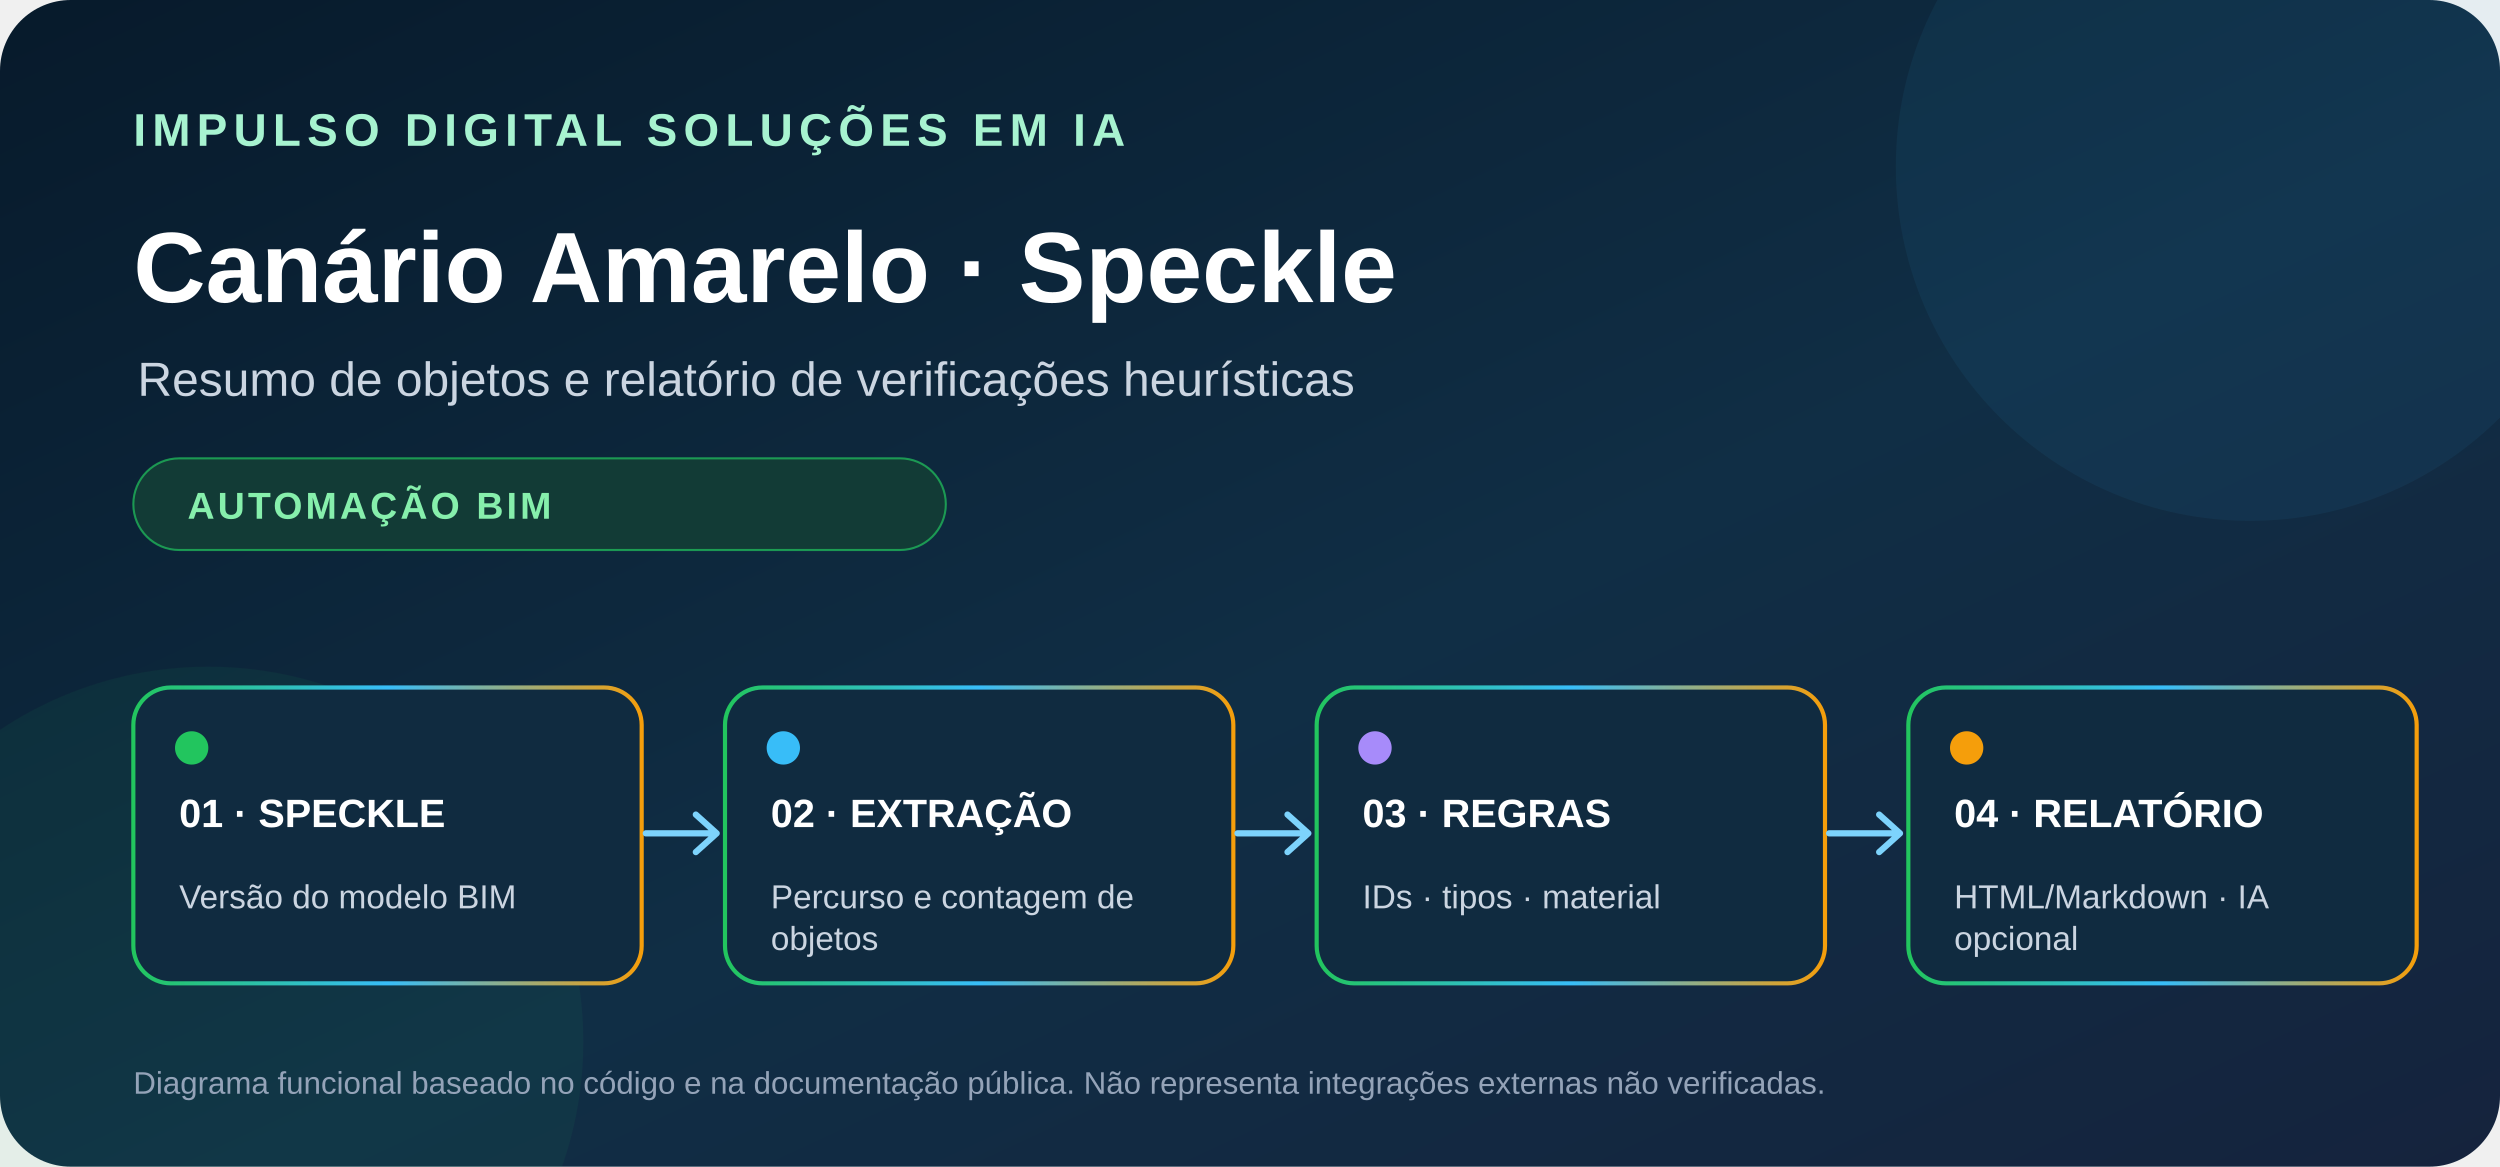
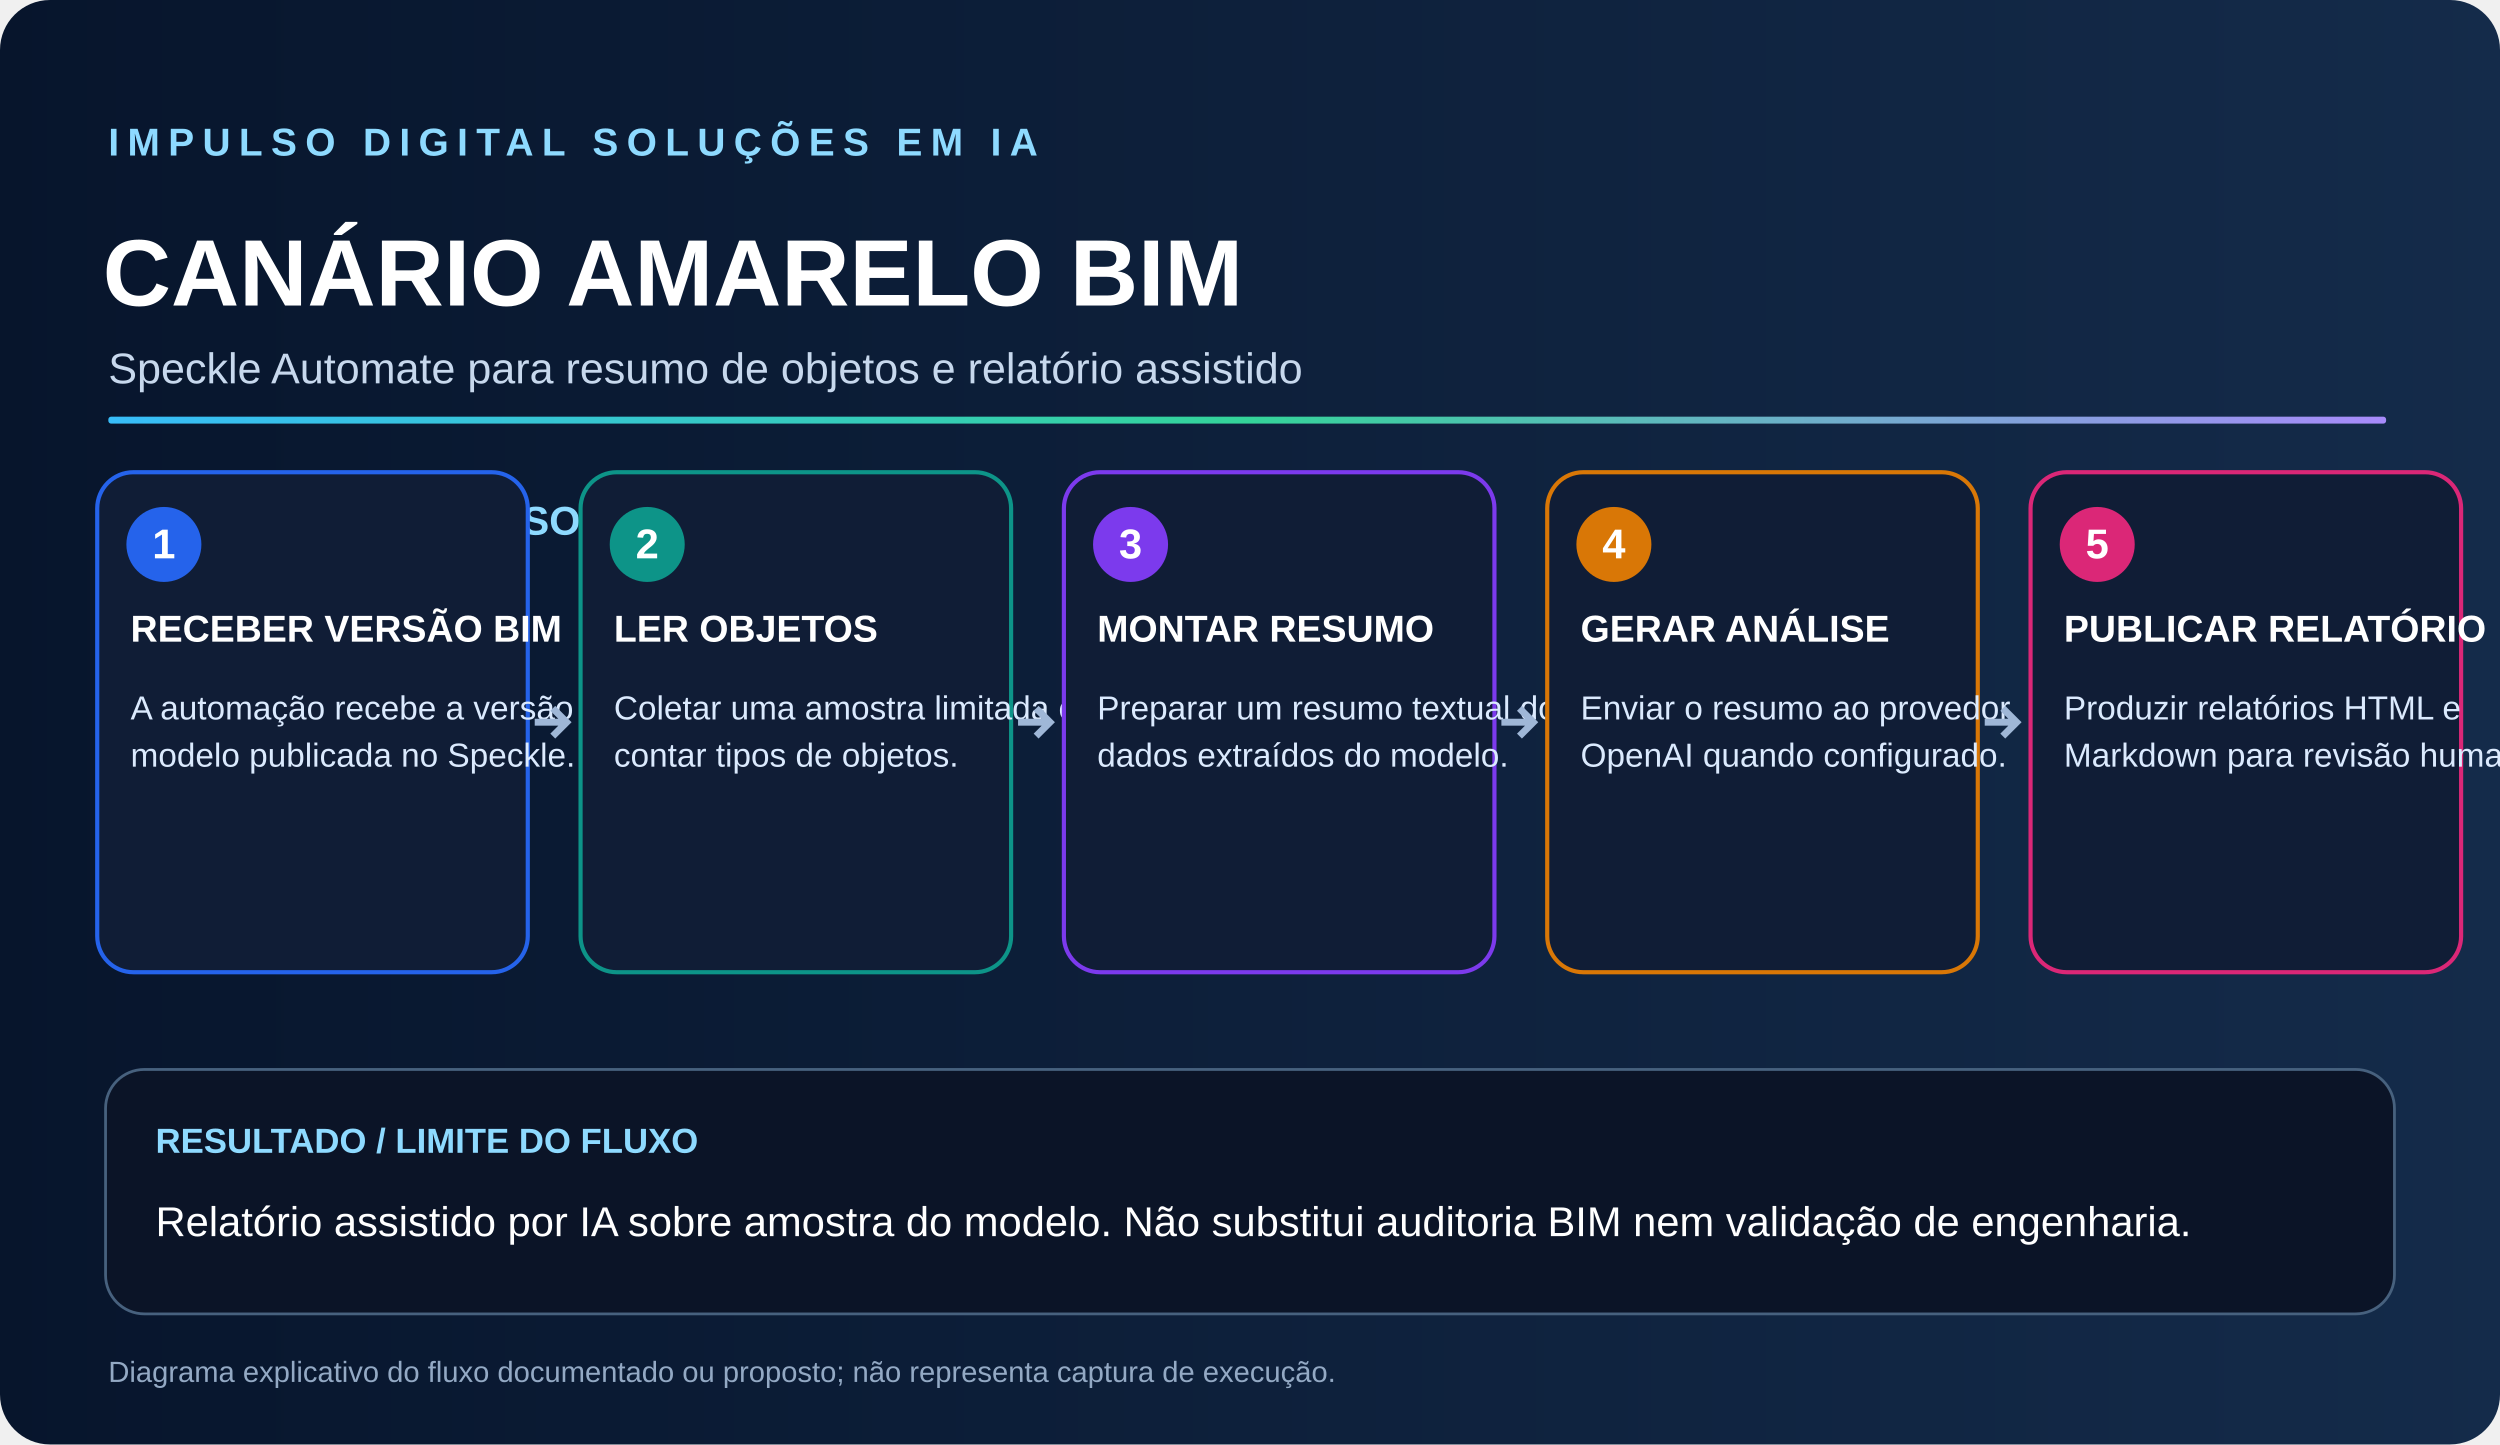
- <svg xmlns="http://www.w3.org/2000/svg" width="1200" height="560" viewBox="0 0 1200 560" role="img" aria-labelledby="title desc">
+ <svg xmlns="http://www.w3.org/2000/svg" width="1800" height="1040" viewBox="0 0 1800 1040" role="img">
  <defs>
-     <linearGradient id="bg" x1="0" y1="0" x2="1" y2="1">
-       <stop offset="0" stop-color="#071a2b" />
-       <stop offset=".55" stop-color="#102e45" />
-       <stop offset="1" stop-color="#15233d" />
+     <linearGradient id="bg">
+       <stop stop-color="#07152c" />
+       <stop offset="1" stop-color="#142b4a" />
    </linearGradient>
-     <linearGradient id="line" x1="0" y1="0" x2="1" y2="0">
-       <stop stop-color="#22c55e" />
-       <stop offset=".5" stop-color="#38bdf8" />
-       <stop offset="1" stop-color="#f59e0b" />
+     <linearGradient id="line">
+       <stop stop-color="#38bdf8" />
+       <stop offset=".5" stop-color="#34d399" />
+       <stop offset="1" stop-color="#a78bfa" />
    </linearGradient>
-     <filter id="glow">
-       <feGaussianBlur stdDeviation="8" result="b" />
-       <feMerge>
-         <feMergeNode in="b" />
-         <feMergeNode in="SourceGraphic" />
-       </feMerge>
-     </filter>
  </defs>
-   <rect width="1200" height="560" rx="34" fill="url(#bg)" />
-   <circle cx="1080" cy="80" r="170" fill="#38bdf8" opacity=".06" />
-   <circle cx="100" cy="500" r="180" fill="#22c55e" opacity=".06" />
-   <text x="64" y="70" fill="#a7f3d0" font-family="Arial,sans-serif" font-size="22" font-weight="700" letter-spacing="3">IMPULSO DIGITAL SOLUÇÕES EM IA</text>
-   <text x="64" y="145" fill="#ffffff" font-family="Arial,sans-serif" font-size="48" font-weight="700">Canário Amarelo · Speckle</text>
-   <text x="66" y="190" fill="#cbd5e1" font-family="Arial,sans-serif" font-size="23">Resumo de objetos e relatório de verificações heurísticas</text>
-   <rect x="64" y="220" width="390" height="44" rx="22" fill="#123b36" stroke="#22c55e" stroke-opacity=".7" />
-   <text x="90" y="249" fill="#86efac" font-family="Arial,sans-serif" font-size="18" font-weight="700" letter-spacing="1.5">AUTOMAÇÃO BIM</text>
-   <g>
-     <rect x="64" y="330" width="244" height="142" rx="18" fill="#102b40" stroke="url(#line)" stroke-width="2" />
-     <circle cx="92" cy="359" r="8" fill="#22c55e" />
-     <text x="86" y="397" fill="#ffffff" font-family="Arial,sans-serif" font-size="19" font-weight="700">01 · SPECKLE</text>
-     <text x="86" y="436" fill="#cbd5e1" font-family="Arial,sans-serif" font-size="16">Versão do modelo BIM</text>
-   </g>
-   <path d="M310 400 h34 l-10 -9 m10 9 l-10 9" fill="none" stroke="#7dd3fc" stroke-width="3" stroke-linecap="round" stroke-linejoin="round" />
-   <g>
-     <rect x="348" y="330" width="244" height="142" rx="18" fill="#102b40" stroke="url(#line)" stroke-width="2" />
-     <circle cx="376" cy="359" r="8" fill="#38bdf8" />
-     <text x="370" y="397" fill="#ffffff" font-family="Arial,sans-serif" font-size="19" font-weight="700">02 · EXTRAÇÃO</text>
-     <text x="370" y="436" fill="#cbd5e1" font-family="Arial,sans-serif" font-size="16">
-       <tspan x="370" dy="0">Percurso e contagem de</tspan>
-       <tspan x="370" dy="20">objetos</tspan>
-     </text>
-   </g>
-   <path d="M594 400 h34 l-10 -9 m10 9 l-10 9" fill="none" stroke="#7dd3fc" stroke-width="3" stroke-linecap="round" stroke-linejoin="round" />
-   <g>
-     <rect x="632" y="330" width="244" height="142" rx="18" fill="#102b40" stroke="url(#line)" stroke-width="2" />
-     <circle cx="660" cy="359" r="8" fill="#a78bfa" />
-     <text x="654" y="397" fill="#ffffff" font-family="Arial,sans-serif" font-size="19" font-weight="700">03 · REGRAS</text>
-     <text x="654" y="436" fill="#cbd5e1" font-family="Arial,sans-serif" font-size="16">IDs · tipos · material</text>
-   </g>
-   <path d="M878 400 h34 l-10 -9 m10 9 l-10 9" fill="none" stroke="#7dd3fc" stroke-width="3" stroke-linecap="round" stroke-linejoin="round" />
-   <g>
-     <rect x="916" y="330" width="244" height="142" rx="18" fill="#102b40" stroke="url(#line)" stroke-width="2" />
-     <circle cx="944" cy="359" r="8" fill="#f59e0b" />
-     <text x="938" y="397" fill="#ffffff" font-family="Arial,sans-serif" font-size="19" font-weight="700">04 · RELATÓRIO</text>
-     <text x="938" y="436" fill="#cbd5e1" font-family="Arial,sans-serif" font-size="16">
-       <tspan x="938" dy="0">HTML/Markdown · IA</tspan>
-       <tspan x="938" dy="20">opcional</tspan>
-     </text>
-   </g>
-   <text x="64" y="525" fill="#94a3b8" font-family="Arial,sans-serif" font-size="15">Diagrama funcional baseado no código e na documentação pública. Não representa integrações externas não verificadas.</text>
+   <rect width="1800" height="1040" rx="36" fill="url(#bg)" />
+   <text x="78" y="112" font-family="Arial" font-size="28" font-weight="800" letter-spacing="6" fill="#8edaff">IMPULSO DIGITAL SOLUÇÕES EM IA</text>
+   <text x="74" y="220" font-family="Arial" font-size="68" font-weight="900" fill="#fff">CANÁRIO AMARELO BIM</text>
+   <text x="78" y="276" font-family="Arial" font-size="31" fill="#c7d8ed">Speckle Automate para resumo de objetos e relatório assistido</text>
+   <rect x="78" y="300" width="1640" height="5" rx="2" fill="url(#line)" />
+   <text x="78" y="385" font-family="Arial" font-size="29" font-weight="800" fill="#8edaff">FLUXO PASSO A PASSO</text>
+   <rect x="70" y="340" width="310" height="360" rx="26" fill="#101d36" stroke="#2563eb" stroke-width="3" />
+   <circle cx="118" cy="392" r="27" fill="#2563eb" />
+   <text x="118" y="402" text-anchor="middle" font-family="Arial" font-size="30" font-weight="800" fill="#fff">1</text>
+   <text x="94" y="462" font-family="Arial" font-size="27" font-weight="800" fill="#fff">RECEBER VERSÃO BIM</text>
+   <text x="94" y="518" font-family="Arial" font-size="24" fill="#dbeafe">
+     <tspan x="94" dy="0">A automação recebe a versão do</tspan>
+     <tspan x="94" dy="34">modelo publicada no Speckle.</tspan>
+   </text>
+   <path d="M385 520h22m-9 -10l10 10 -10 10" fill="none" stroke="#9fb7d7" stroke-width="5" />
+   <rect x="418" y="340" width="310" height="360" rx="26" fill="#101d36" stroke="#0d9488" stroke-width="3" />
+   <circle cx="466" cy="392" r="27" fill="#0d9488" />
+   <text x="466" y="402" text-anchor="middle" font-family="Arial" font-size="30" font-weight="800" fill="#fff">2</text>
+   <text x="442" y="462" font-family="Arial" font-size="27" font-weight="800" fill="#fff">LER OBJETOS</text>
+   <text x="442" y="518" font-family="Arial" font-size="24" fill="#dbeafe">
+     <tspan x="442" dy="0">Coletar uma amostra limitada e</tspan>
+     <tspan x="442" dy="34">contar tipos de objetos.</tspan>
+   </text>
+   <path d="M733 520h22m-9 -10l10 10 -10 10" fill="none" stroke="#9fb7d7" stroke-width="5" />
+   <rect x="766" y="340" width="310" height="360" rx="26" fill="#101d36" stroke="#7c3aed" stroke-width="3" />
+   <circle cx="814" cy="392" r="27" fill="#7c3aed" />
+   <text x="814" y="402" text-anchor="middle" font-family="Arial" font-size="30" font-weight="800" fill="#fff">3</text>
+   <text x="790" y="462" font-family="Arial" font-size="27" font-weight="800" fill="#fff">MONTAR RESUMO</text>
+   <text x="790" y="518" font-family="Arial" font-size="24" fill="#dbeafe">
+     <tspan x="790" dy="0">Preparar um resumo textual dos</tspan>
+     <tspan x="790" dy="34">dados extraídos do modelo.</tspan>
+   </text>
+   <path d="M1081 520h22m-9 -10l10 10 -10 10" fill="none" stroke="#9fb7d7" stroke-width="5" />
+   <rect x="1114" y="340" width="310" height="360" rx="26" fill="#101d36" stroke="#d97706" stroke-width="3" />
+   <circle cx="1162" cy="392" r="27" fill="#d97706" />
+   <text x="1162" y="402" text-anchor="middle" font-family="Arial" font-size="30" font-weight="800" fill="#fff">4</text>
+   <text x="1138" y="462" font-family="Arial" font-size="27" font-weight="800" fill="#fff">GERAR ANÁLISE</text>
+   <text x="1138" y="518" font-family="Arial" font-size="24" fill="#dbeafe">
+     <tspan x="1138" dy="0">Enviar o resumo ao provedor</tspan>
+     <tspan x="1138" dy="34">OpenAI quando configurado.</tspan>
+   </text>
+   <path d="M1429 520h22m-9 -10l10 10 -10 10" fill="none" stroke="#9fb7d7" stroke-width="5" />
+   <rect x="1462" y="340" width="310" height="360" rx="26" fill="#101d36" stroke="#db2777" stroke-width="3" />
+   <circle cx="1510" cy="392" r="27" fill="#db2777" />
+   <text x="1510" y="402" text-anchor="middle" font-family="Arial" font-size="30" font-weight="800" fill="#fff">5</text>
+   <text x="1486" y="462" font-family="Arial" font-size="27" font-weight="800" fill="#fff">PUBLICAR RELATÓRIO</text>
+   <text x="1486" y="518" font-family="Arial" font-size="24" fill="#dbeafe">
+     <tspan x="1486" dy="0">Produzir relatórios HTML e</tspan>
+     <tspan x="1486" dy="34">Markdown para revisão humana.</tspan>
+   </text>
+   <rect x="76" y="770" width="1648" height="176" rx="28" fill="#0b1427" stroke="#47617e" stroke-width="2" />
+   <text x="112" y="830" font-family="Arial" font-size="25" font-weight="800" fill="#8edaff">RESULTADO / LIMITE DO FLUXO</text>
+   <text x="112" y="890" font-family="Arial" font-size="30" fill="#fff">Relatório assistido por IA sobre amostra do modelo. Não substitui auditoria BIM nem validação de engenharia.</text>
+   <text x="78" y="995" font-family="Arial" font-size="21" fill="#93a9c4">Diagrama explicativo do fluxo documentado ou proposto; não representa captura de execução.</text>
</svg>
